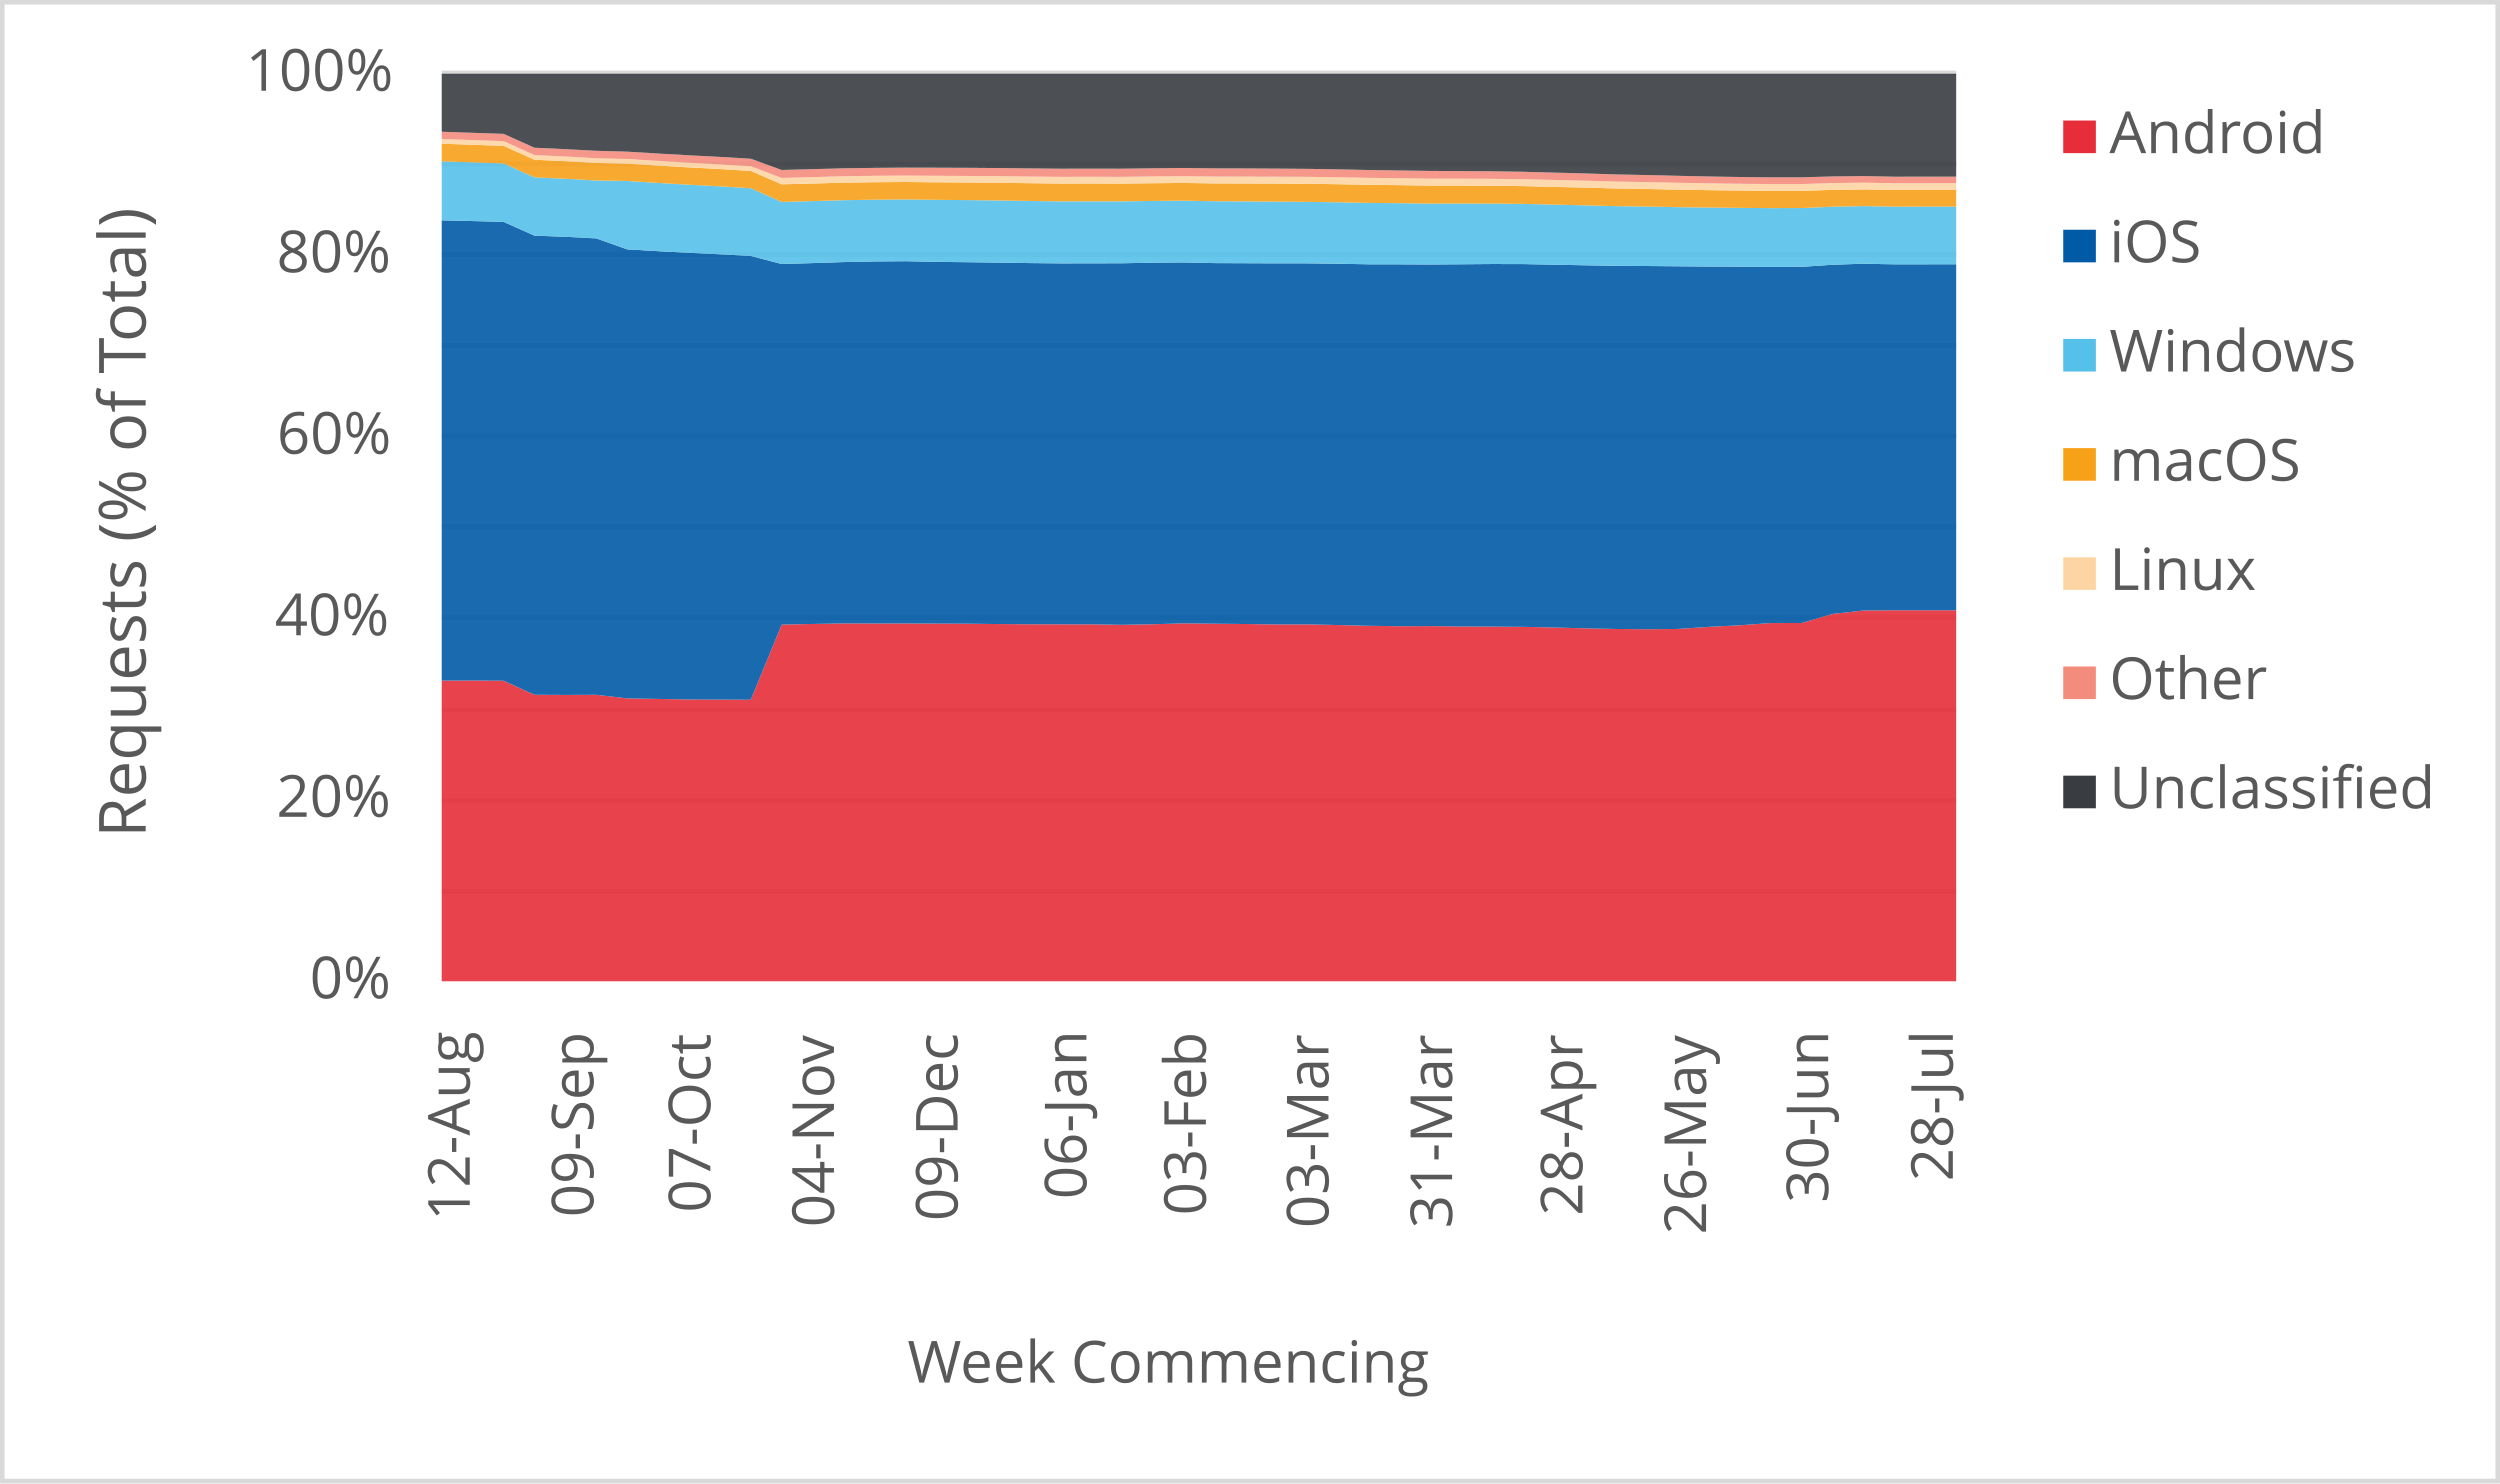
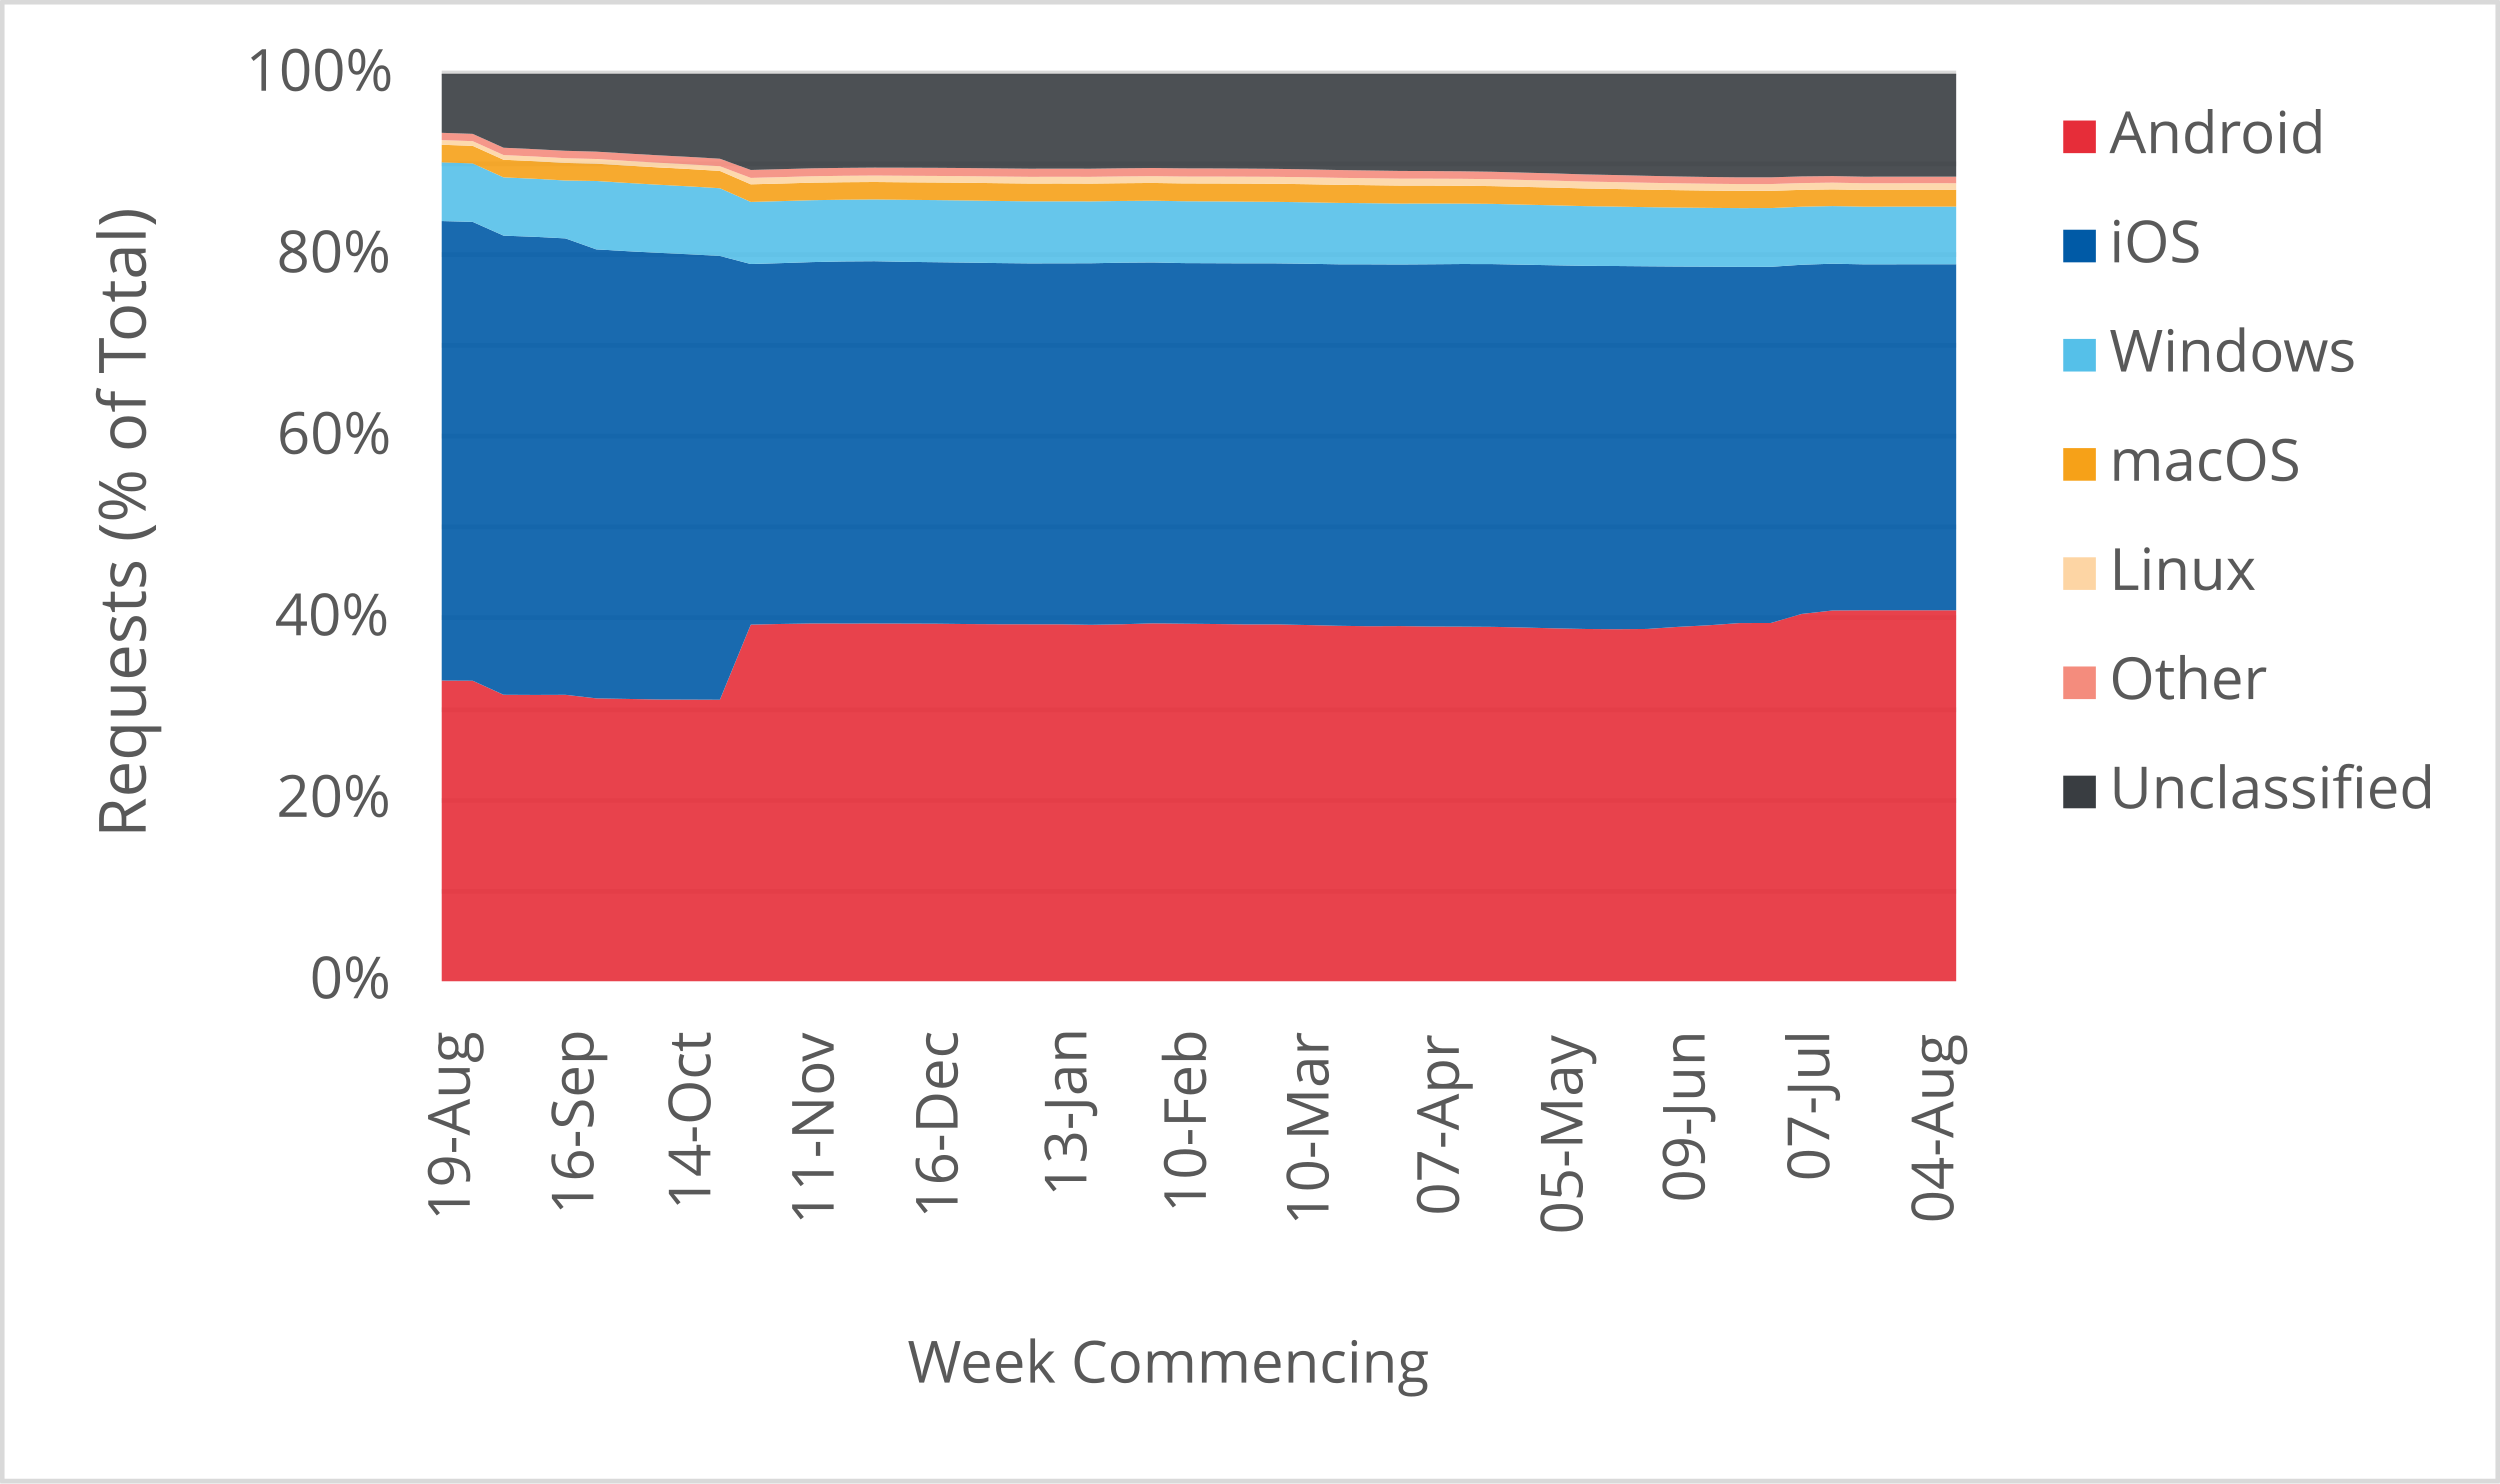
<svg xmlns="http://www.w3.org/2000/svg" width="1763" height="1046" xml:space="preserve" overflow="hidden">
  <defs>
    <clipPath id="clip0">
      <rect x="2917" y="346" width="1763" height="1046" />
    </clipPath>
  </defs>
  <g clip-path="url(#clip0)" transform="translate(-2917 -346)">
    <rect x="2918" y="347" width="1760" height="1043" fill="#FFFFFF" />
    <g>
      <path d="    M3228.5 974.532 4296.5 974.532    M3228.5 910.53 4296.5 910.53    M3228.5 846.528 4296.5 846.528    M3228.5 781.526 4296.5 781.526    M3228.5 717.524 4296.5 717.524    M3228.5 653.522 4296.5 653.522    M3228.5 589.52 4296.5 589.52    M3228.5 525.517 4296.5 525.517    M3228.5 461.515 4296.5 461.515    M3228.5 397.5 4296.5 397.5" stroke="#D9D9D9" stroke-width="3.438" stroke-linejoin="round" stroke-miterlimit="10" fill="none" />
    </g>
    <g>
      <path d="M 1038.5 4296.5 1038.5" stroke="#D9D9D9" stroke-width="3.438" stroke-linejoin="round" stroke-miterlimit="10" fill="none" fill-rule="evenodd" />
    </g>
    <g>
-       <text fill="#595959" font-family="Verdana,Open Sans,DejaVu Sans,sans-serif" font-weight="400" font-size="41" transform="matrix(6.12323e-17 -1 1 6.12323e-17 3248.269 1206.906)">12-Aug</text>
+       <text fill="#595959" font-family="Verdana,Open Sans,DejaVu Sans,sans-serif" font-weight="400" font-size="41" transform="matrix(6.12323e-17 -1 1 6.12323e-17 3248.269 1206.906)">19-Aug</text>
    </g>
    <g>
-       <text fill="#595959" font-family="Verdana,Open Sans,DejaVu Sans,sans-serif" font-weight="400" font-size="41" transform="matrix(6.12323e-17 -1 1 6.12323e-17 3335.473 1204.383)">09-Sep</text>
+       <text fill="#595959" font-family="Verdana,Open Sans,DejaVu Sans,sans-serif" font-weight="400" font-size="41" transform="matrix(6.12323e-17 -1 1 6.12323e-17 3335.453 1202.662)">16-Sep</text>
    </g>
    <g>
-       <text fill="#595959" font-family="Verdana,Open Sans,DejaVu Sans,sans-serif" font-weight="400" font-size="41" transform="matrix(6.12323e-17 -1 1 6.12323e-17 3417.932 1201.1)">07-Oct</text>
+       <text fill="#595959" font-family="Verdana,Open Sans,DejaVu Sans,sans-serif" font-weight="400" font-size="41" transform="matrix(6.12323e-17 -1 1 6.12323e-17 3417.932 1199.378)">14-Oct</text>
    </g>
    <g>
-       <text fill="#595959" font-family="Verdana,Open Sans,DejaVu Sans,sans-serif" font-weight="400" font-size="41" transform="matrix(6.12323e-17 -1 1 6.12323e-17 3505.116 1211.43)">04-Nov</text>
+       <text fill="#595959" font-family="Verdana,Open Sans,DejaVu Sans,sans-serif" font-weight="400" font-size="41" transform="matrix(6.12323e-17 -1 1 6.12323e-17 3504.885 1209.708)">11-Nov</text>
    </g>
    <g>
-       <text fill="#595959" font-family="Verdana,Open Sans,DejaVu Sans,sans-serif" font-weight="400" font-size="41" transform="matrix(6.12323e-17 -1 1 6.12323e-17 3592.299 1207.086)">09-Dec</text>
+       <text fill="#595959" font-family="Verdana,Open Sans,DejaVu Sans,sans-serif" font-weight="400" font-size="41" transform="matrix(6.12323e-17 -1 1 6.12323e-17 3592.279 1205.364)">16-Dec</text>
    </g>
    <g>
-       <text fill="#595959" font-family="Verdana,Open Sans,DejaVu Sans,sans-serif" font-weight="400" font-size="41" transform="matrix(6.12323e-17 -1 1 6.12323e-17 3683.137 1191.651)">06-Jan</text>
+       <text fill="#595959" font-family="Verdana,Open Sans,DejaVu Sans,sans-serif" font-weight="400" font-size="41" transform="matrix(6.12323e-17 -1 1 6.12323e-17 3683.117 1189.929)">13-Jan</text>
    </g>
    <g>
-       <text fill="#595959" font-family="Verdana,Open Sans,DejaVu Sans,sans-serif" font-weight="400" font-size="41" transform="matrix(6.12323e-17 -1 1 6.12323e-17 3767.377 1203.042)">03-Feb</text>
+       <text fill="#595959" font-family="Verdana,Open Sans,DejaVu Sans,sans-serif" font-weight="400" font-size="41" transform="matrix(6.12323e-17 -1 1 6.12323e-17 3767.377 1201.32)">10-Feb</text>
    </g>
    <g>
-       <text fill="#595959" font-family="Verdana,Open Sans,DejaVu Sans,sans-serif" font-weight="400" font-size="41" transform="matrix(6.12323e-17 -1 1 6.12323e-17 3853.85 1212.011)">03-Mar</text>
+       <text fill="#595959" font-family="Verdana,Open Sans,DejaVu Sans,sans-serif" font-weight="400" font-size="41" transform="matrix(6.12323e-17 -1 1 6.12323e-17 3853.85 1210.289)">10-Mar</text>
    </g>
    <g>
-       <text fill="#595959" font-family="Verdana,Open Sans,DejaVu Sans,sans-serif" font-weight="400" font-size="41" transform="matrix(6.12323e-17 -1 1 6.12323e-17 3941.014 1212.171)">31-Mar</text>
+       <text fill="#595959" font-family="Verdana,Open Sans,DejaVu Sans,sans-serif" font-weight="400" font-size="41" transform="matrix(6.12323e-17 -1 1 6.12323e-17 3945.759 1203.262)">07-Apr</text>
    </g>
    <g>
-       <text fill="#595959" font-family="Verdana,Open Sans,DejaVu Sans,sans-serif" font-weight="400" font-size="41" transform="matrix(6.12323e-17 -1 1 6.12323e-17 4032.922 1203.302)">28-Apr</text>
+       <text fill="#595959" font-family="Verdana,Open Sans,DejaVu Sans,sans-serif" font-weight="400" font-size="41" transform="matrix(6.12323e-17 -1 1 6.12323e-17 4032.942 1216.475)">05-May</text>
    </g>
    <g>
-       <text fill="#595959" font-family="Verdana,Open Sans,DejaVu Sans,sans-serif" font-weight="400" font-size="41" transform="matrix(6.12323e-17 -1 1 6.12323e-17 4120.106 1216.515)">26-May</text>
+       <text fill="#595959" font-family="Verdana,Open Sans,DejaVu Sans,sans-serif" font-weight="400" font-size="41" transform="matrix(6.12323e-17 -1 1 6.12323e-17 4119.055 1194.013)">09-Jun</text>
    </g>
    <g>
-       <text fill="#595959" font-family="Verdana,Open Sans,DejaVu Sans,sans-serif" font-weight="400" font-size="41" transform="matrix(6.12323e-17 -1 1 6.12323e-17 4206.239 1194.173)">30-Jun</text>
+       <text fill="#595959" font-family="Verdana,Open Sans,DejaVu Sans,sans-serif" font-weight="400" font-size="41" transform="matrix(6.12323e-17 -1 1 6.12323e-17 4206.949 1178.999)">07-Jul</text>
    </g>
    <g>
-       <text fill="#595959" font-family="Verdana,Open Sans,DejaVu Sans,sans-serif" font-weight="400" font-size="41" transform="matrix(6.12323e-17 -1 1 6.12323e-17 4294.133 1179.039)">28-Jul</text>
+       <text fill="#595959" font-family="Verdana,Open Sans,DejaVu Sans,sans-serif" font-weight="400" font-size="41" transform="matrix(6.12323e-17 -1 1 6.12323e-17 4294.493 1208.627)">04-Aug</text>
    </g>
    <g>
      <text fill="#595959" font-family="Verdana,Open Sans,DejaVu Sans,sans-serif" font-weight="400" font-size="41" transform="matrix(1 0 0 1 3135.448 1050)">0%</text>
    </g>
    <g>
      <text fill="#595959" font-family="Verdana,Open Sans,DejaVu Sans,sans-serif" font-weight="400" font-size="41" transform="matrix(1 0 0 1 3111.965 922)">20%</text>
    </g>
    <g>
      <text fill="#595959" font-family="Verdana,Open Sans,DejaVu Sans,sans-serif" font-weight="400" font-size="41" transform="matrix(1 0 0 1 3110.824 794)">40%</text>
    </g>
    <g>
      <text fill="#595959" font-family="Verdana,Open Sans,DejaVu Sans,sans-serif" font-weight="400" font-size="41" transform="matrix(1 0 0 1 3112.306 666)">60%</text>
    </g>
    <g>
      <text fill="#595959" font-family="Verdana,Open Sans,DejaVu Sans,sans-serif" font-weight="400" font-size="41" transform="matrix(1 0 0 1 3112.045 538)">80%</text>
    </g>
    <g>
      <text fill="#595959" font-family="Verdana,Open Sans,DejaVu Sans,sans-serif" font-weight="400" font-size="41" transform="matrix(1 0 0 1 3090.284 410)">100%</text>
    </g>
    <g>
      <text fill="#595959" font-family="Verdana,Open Sans,DejaVu Sans,sans-serif" font-weight="400" font-size="41" transform="matrix(1 0 0 1 3556.971 1321)">Week Commencing</text>
    </g>
    <g>
      <text fill="#595959" font-family="Verdana,Open Sans,DejaVu Sans,sans-serif" font-weight="400" font-size="46" transform="matrix(6.12323e-17 -1 1 6.12323e-17 3019.73 936.7666)">Requests (% of Total)</text>
    </g>
    <rect x="2918.5" y="347.5" width="1760" height="1043" stroke="#D9D9D9" stroke-width="3.438" stroke-linejoin="round" stroke-miterlimit="10" fill="none" />
    <g>
-       <path d="M3228.5 1038 3250.296 1038 3272.092 1038 3293.888 1038 3315.684 1038 3337.48 1038 3359.276 1038 3381.071 1038 3402.867 1038 3424.663 1038 3446.459 1038 3468.255 1038 3490.051 1038 3511.847 1038 3533.643 1038 3555.439 1038 3577.235 1038 3599.031 1038 3620.827 1038 3642.622 1038 3664.418 1038 3686.214 1038 3708.01 1038 3729.806 1038 3751.602 1038 3773.398 1038 3795.194 1038 3816.99 1038 3838.786 1038 3860.582 1038 3882.378 1038 3904.173 1038 3925.969 1038 3947.765 1038 3969.561 1038 3991.357 1038 4013.153 1038 4034.949 1038 4056.745 1038 4078.541 1038 4100.337 1038 4122.133 1038 4143.929 1038 4165.724 1038 4187.52 1038 4209.316 1038 4231.112 1038 4252.908 1038 4274.704 1038 4296.5 1038 4296.5 776.345 4274.704 776.347 4252.908 776.361 4231.112 776.512 4209.316 778.944 4187.52 785.333 4165.724 785.381 4143.929 786.932 4122.133 788.064 4100.337 789.535 4078.541 789.727 4056.745 789.548 4034.949 789.101 4013.153 788.526 3991.357 788.051 3969.561 787.898 3947.765 787.818 3925.969 787.517 3904.173 787.619 3882.378 787.3 3860.582 786.778 3838.786 786.307 3816.99 786.329 3795.194 786.054 3773.398 785.829 3751.602 785.589 3729.806 786.23 3708.01 786.623 3686.214 786.257 3664.418 786.256 3642.622 786.216 3620.827 786.077 3599.031 785.822 3577.235 785.746 3555.439 785.684 3533.643 785.7 3511.847 785.648 3490.051 786.011 3468.255 786.474 3446.459 839.452 3424.663 839.353 3402.867 839.284 3381.071 838.879 3359.276 838.49 3337.48 835.977 3315.684 836.062 3293.888 835.941 3272.092 826.045 3250.296 825.921 3228.5 825.965 3228.5 1038Z" fill="#e62d39" opacity="0.9" />
+       <path d="M3228.5 1038 3250.296 1038 3272.092 1038 3293.888 1038 3315.684 1038 3337.48 1038 3359.276 1038 3381.071 1038 3402.867 1038 3424.663 1038 3446.459 1038 3468.255 1038 3490.051 1038 3511.847 1038 3533.643 1038 3555.439 1038 3577.235 1038 3599.031 1038 3620.827 1038 3642.622 1038 3664.418 1038 3686.214 1038 3708.01 1038 3729.806 1038 3751.602 1038 3773.398 1038 3795.194 1038 3816.99 1038 3838.786 1038 3860.582 1038 3882.378 1038 3904.173 1038 3925.969 1038 3947.765 1038 3969.561 1038 3991.357 1038 4013.153 1038 4034.949 1038 4056.745 1038 4078.541 1038 4100.337 1038 4122.133 1038 4143.929 1038 4165.724 1038 4187.52 1038 4209.316 1038 4231.112 1038 4252.908 1038 4274.704 1038 4296.5 1038 4296.5 776.368 4274.704 776.345 4252.908 776.347 4231.112 776.361 4209.316 776.512 4187.52 778.944 4165.724 785.333 4143.929 785.381 4122.133 786.932 4100.337 788.064 4078.541 789.535 4056.745 789.727 4034.949 789.548 4013.153 789.101 3991.357 788.526 3969.561 788.051 3947.765 787.898 3925.969 787.818 3904.173 787.517 3882.378 787.619 3860.582 787.3 3838.786 786.778 3816.99 786.307 3795.194 786.329 3773.398 786.054 3751.602 785.829 3729.806 785.589 3708.01 786.23 3686.214 786.623 3664.418 786.257 3642.622 786.256 3620.827 786.216 3599.031 786.077 3577.235 785.822 3555.439 785.746 3533.643 785.684 3511.847 785.7 3490.051 785.648 3468.255 786.011 3446.459 786.474 3424.663 839.452 3402.867 839.353 3381.071 839.284 3359.276 838.879 3337.48 838.49 3315.684 835.977 3293.888 836.062 3272.092 835.941 3250.296 826.045 3228.5 825.921 3228.5 1038Z" fill="#e62d39" opacity="0.9" />
    </g>
    <g>
-       <path d="M3228.5 825.965 3250.296 825.921 3272.092 826.045 3293.888 835.941 3315.684 836.062 3337.48 835.977 3359.276 838.49 3381.071 838.879 3402.867 839.284 3424.663 839.353 3446.459 839.452 3468.255 786.474 3490.051 786.011 3511.847 785.648 3533.643 785.7 3555.439 785.684 3577.235 785.746 3599.031 785.822 3620.827 786.077 3642.622 786.216 3664.418 786.256 3686.214 786.257 3708.01 786.623 3729.806 786.23 3751.602 785.589 3773.398 785.829 3795.194 786.054 3816.99 786.329 3838.786 786.307 3860.582 786.778 3882.378 787.3 3904.173 787.619 3925.969 787.517 3947.765 787.818 3969.561 787.898 3991.357 788.051 4013.153 788.526 4034.949 789.101 4056.745 789.548 4078.541 789.727 4100.337 789.535 4122.133 788.064 4143.929 786.932 4165.724 785.381 4187.52 785.333 4209.316 778.944 4231.112 776.512 4252.908 776.361 4274.704 776.347 4296.5 776.345 4296.5 532.376 4274.704 532.384 4252.908 532.401 4231.112 531.965 4209.316 532.707 4187.52 534.165 4165.724 534.181 4143.929 534.061 4122.133 533.965 4100.337 533.787 4078.541 533.587 4056.745 533.469 4034.949 533.077 4013.153 532.663 3991.357 532.235 3969.561 532.182 3947.765 532.368 3925.969 532.52 3904.173 532.424 3882.378 532.384 3860.582 531.992 3838.786 531.725 3816.99 531.72 3795.194 531.628 3773.398 531.534 3751.602 531.073 3729.806 531.25 3708.01 531.651 3686.214 531.706 3664.418 531.741 3642.622 531.508 3620.827 531.187 3599.031 530.91 3577.235 530.646 3555.439 530.212 3533.643 530.375 3511.847 530.816 3490.051 531.539 3468.255 532.19 3446.459 526.51 3424.663 525.317 3402.867 524.28 3381.071 523.129 3359.276 521.858 3337.48 514.112 3315.684 512.994 3293.888 512.168 3272.092 502.455 3250.296 501.88 3228.5 501.405 3228.5 825.965Z" fill="#005aa6" opacity="0.9" />
+       <path d="M3228.5 825.921 3250.296 826.045 3272.092 835.941 3293.888 836.062 3315.684 835.977 3337.48 838.49 3359.276 838.879 3381.071 839.284 3402.867 839.353 3424.663 839.452 3446.459 786.474 3468.255 786.011 3490.051 785.648 3511.847 785.7 3533.643 785.684 3555.439 785.746 3577.235 785.822 3599.031 786.077 3620.827 786.216 3642.622 786.256 3664.418 786.257 3686.214 786.623 3708.01 786.23 3729.806 785.589 3751.602 785.829 3773.398 786.054 3795.194 786.329 3816.99 786.307 3838.786 786.778 3860.582 787.3 3882.378 787.619 3904.173 787.517 3925.969 787.818 3947.765 787.898 3969.561 788.051 3991.357 788.526 4013.153 789.101 4034.949 789.548 4056.745 789.727 4078.541 789.535 4100.337 788.064 4122.133 786.932 4143.929 785.381 4165.724 785.333 4187.52 778.944 4209.316 776.512 4231.112 776.361 4252.908 776.347 4274.704 776.345 4296.5 776.368 4296.5 532.382 4274.704 532.376 4252.908 532.384 4231.112 532.401 4209.316 531.965 4187.52 532.707 4165.724 534.165 4143.929 534.181 4122.133 534.061 4100.337 533.965 4078.541 533.787 4056.745 533.587 4034.949 533.469 4013.153 533.077 3991.357 532.663 3969.561 532.235 3947.765 532.182 3925.969 532.368 3904.173 532.52 3882.378 532.424 3860.582 532.384 3838.786 531.992 3816.99 531.725 3795.194 531.72 3773.398 531.628 3751.602 531.534 3729.806 531.073 3708.01 531.25 3686.214 531.651 3664.418 531.706 3642.622 531.741 3620.827 531.508 3599.031 531.187 3577.235 530.91 3555.439 530.646 3533.643 530.212 3511.847 530.375 3490.051 530.816 3468.255 531.539 3446.459 532.19 3424.663 526.51 3402.867 525.317 3381.071 524.28 3359.276 523.129 3337.48 521.858 3315.684 514.112 3293.888 512.994 3272.092 512.168 3250.296 502.455 3228.5 501.88 3228.5 825.921Z" fill="#005aa6" opacity="0.9" />
    </g>
    <g>
-       <path d="M3228.5 501.405 3250.296 501.88 3272.092 502.455 3293.888 512.168 3315.684 512.994 3337.48 514.112 3359.276 521.858 3381.071 523.129 3402.867 524.28 3424.663 525.317 3446.459 526.51 3468.255 532.19 3490.051 531.539 3511.847 530.816 3533.643 530.375 3555.439 530.212 3577.235 530.646 3599.031 530.91 3620.827 531.187 3642.622 531.508 3664.418 531.741 3686.214 531.706 3708.01 531.651 3729.806 531.25 3751.602 531.073 3773.398 531.534 3795.194 531.628 3816.99 531.72 3838.786 531.725 3860.582 531.992 3882.378 532.384 3904.173 532.424 3925.969 532.52 3947.765 532.368 3969.561 532.182 3991.357 532.235 4013.153 532.663 4034.949 533.077 4056.745 533.469 4078.541 533.587 4100.337 533.787 4122.133 533.965 4143.929 534.061 4165.724 534.181 4187.52 534.165 4209.316 532.707 4231.112 531.965 4252.908 532.401 4274.704 532.384 4296.5 532.376 4296.5 491.708 4274.704 491.713 4252.908 491.728 4231.112 491.331 4209.316 491.761 4187.52 492.742 4165.724 492.755 4143.929 492.592 4122.133 492.359 4100.337 492.089 4078.541 491.692 4056.745 491.373 4034.949 490.809 4013.153 490.311 3991.357 489.779 3969.561 489.562 3947.765 489.54 3925.969 489.56 3904.173 489.293 3882.378 489.083 3860.582 488.663 3838.786 488.343 3816.99 488.2 3795.194 488.02 3773.398 487.903 3751.602 487.522 3729.806 487.707 3708.01 488.012 3686.214 487.964 3664.418 487.989 3642.622 487.703 3620.827 487.369 3599.031 487.107 3577.235 486.91 3555.439 486.647 3533.643 486.825 3511.847 487.173 3490.051 487.813 3468.255 488.401 3446.459 478.746 3424.663 477.422 3402.867 476.26 3381.071 475.006 3359.276 473.641 3337.48 473.284 3315.684 472.059 3293.888 471.077 3272.092 461.241 3250.296 460.484 3228.5 459.766 3228.5 501.405Z" fill="#55c0e9" opacity="0.9" />
+       <path d="M3228.5 501.88 3250.296 502.455 3272.092 512.168 3293.888 512.994 3315.684 514.112 3337.48 521.858 3359.276 523.129 3381.071 524.28 3402.867 525.317 3424.663 526.51 3446.459 532.19 3468.255 531.539 3490.051 530.816 3511.847 530.375 3533.643 530.212 3555.439 530.646 3577.235 530.91 3599.031 531.187 3620.827 531.508 3642.622 531.741 3664.418 531.706 3686.214 531.651 3708.01 531.25 3729.806 531.073 3751.602 531.534 3773.398 531.628 3795.194 531.72 3816.99 531.725 3838.786 531.992 3860.582 532.384 3882.378 532.424 3904.173 532.52 3925.969 532.368 3947.765 532.182 3969.561 532.235 3991.357 532.663 4013.153 533.077 4034.949 533.469 4056.745 533.587 4078.541 533.787 4100.337 533.965 4122.133 534.061 4143.929 534.181 4165.724 534.165 4187.52 532.707 4209.316 531.965 4231.112 532.401 4252.908 532.384 4274.704 532.376 4296.5 532.382 4296.5 491.712 4274.704 491.708 4252.908 491.713 4231.112 491.728 4209.316 491.331 4187.52 491.761 4165.724 492.742 4143.929 492.755 4122.133 492.592 4100.337 492.359 4078.541 492.089 4056.745 491.692 4034.949 491.373 4013.153 490.809 3991.357 490.311 3969.561 489.779 3947.765 489.562 3925.969 489.54 3904.173 489.56 3882.378 489.293 3860.582 489.083 3838.786 488.663 3816.99 488.343 3795.194 488.2 3773.398 488.02 3751.602 487.903 3729.806 487.522 3708.01 487.707 3686.214 488.012 3664.418 487.964 3642.622 487.989 3620.827 487.703 3599.031 487.369 3577.235 487.107 3555.439 486.91 3533.643 486.647 3511.847 486.825 3490.051 487.173 3468.255 487.813 3446.459 488.401 3424.663 478.746 3402.867 477.422 3381.071 476.26 3359.276 475.006 3337.48 473.641 3315.684 473.284 3293.888 472.059 3272.092 471.077 3250.296 461.241 3228.5 460.484 3228.5 501.88Z" fill="#55c0e9" opacity="0.9" />
    </g>
    <g>
-       <path d="M3228.5 459.766 3250.296 460.484 3272.092 461.241 3293.888 471.077 3315.684 472.059 3337.48 473.284 3359.276 473.641 3381.071 475.006 3402.867 476.26 3424.663 477.422 3446.459 478.746 3468.255 488.401 3490.051 487.813 3511.847 487.173 3533.643 486.825 3555.439 486.647 3577.235 486.91 3599.031 487.107 3620.827 487.369 3642.622 487.703 3664.418 487.989 3686.214 487.964 3708.01 488.012 3729.806 487.707 3751.602 487.522 3773.398 487.903 3795.194 488.02 3816.99 488.2 3838.786 488.343 3860.582 488.663 3882.378 489.083 3904.173 489.293 3925.969 489.56 3947.765 489.54 3969.561 489.562 3991.357 489.779 4013.153 490.311 4034.949 490.809 4056.745 491.373 4078.541 491.692 4100.337 492.089 4122.133 492.359 4143.929 492.592 4165.724 492.755 4187.52 492.742 4209.316 491.761 4231.112 491.331 4252.908 491.728 4274.704 491.713 4296.5 491.708 4296.5 479.94 4274.704 479.945 4252.908 479.959 4231.112 479.551 4209.316 479.863 4187.52 480.594 4165.724 480.604 4143.929 480.387 4122.133 480.094 4100.337 479.731 4078.541 479.281 4056.745 478.904 4034.949 478.291 4013.153 477.783 3991.357 477.243 3969.561 476.983 3947.765 476.897 3925.969 476.875 3904.173 476.567 3882.378 476.317 3860.582 475.9 3838.786 475.584 3816.99 475.476 3795.194 475.386 3773.398 475.337 3751.602 475.014 3729.806 475.199 3708.01 475.47 3686.214 475.398 3664.418 475.422 3642.622 475.173 3620.827 474.894 3599.031 474.698 3577.235 474.551 3555.439 474.34 3533.643 474.497 3511.847 474.803 3490.051 475.426 3468.255 475.984 3446.459 466.536 3424.663 465.203 3402.867 464.04 3381.071 462.779 3359.276 461.408 3337.48 460.884 3315.684 459.655 3293.888 458.656 3272.092 448.841 3250.296 448.081 3228.5 447.325 3228.5 459.766Z" fill="#f6a118" opacity="0.9" />
+       <path d="M3228.5 460.484 3250.296 461.241 3272.092 471.077 3293.888 472.059 3315.684 473.284 3337.48 473.641 3359.276 475.006 3381.071 476.26 3402.867 477.422 3424.663 478.746 3446.459 488.401 3468.255 487.813 3490.051 487.173 3511.847 486.825 3533.643 486.647 3555.439 486.91 3577.235 487.107 3599.031 487.369 3620.827 487.703 3642.622 487.989 3664.418 487.964 3686.214 488.012 3708.01 487.707 3729.806 487.522 3751.602 487.903 3773.398 488.02 3795.194 488.2 3816.99 488.343 3838.786 488.663 3860.582 489.083 3882.378 489.293 3904.173 489.56 3925.969 489.54 3947.765 489.562 3969.561 489.779 3991.357 490.311 4013.153 490.809 4034.949 491.373 4056.745 491.692 4078.541 492.089 4100.337 492.359 4122.133 492.592 4143.929 492.755 4165.724 492.742 4187.52 491.761 4209.316 491.331 4231.112 491.728 4252.908 491.713 4274.704 491.708 4296.5 491.712 4296.5 479.943 4274.704 479.94 4252.908 479.945 4231.112 479.959 4209.316 479.551 4187.52 479.863 4165.724 480.594 4143.929 480.604 4122.133 480.387 4100.337 480.094 4078.541 479.731 4056.745 479.281 4034.949 478.904 4013.153 478.291 3991.357 477.783 3969.561 477.243 3947.765 476.983 3925.969 476.897 3904.173 476.875 3882.378 476.567 3860.582 476.317 3838.786 475.9 3816.99 475.584 3795.194 475.476 3773.398 475.386 3751.602 475.337 3729.806 475.014 3708.01 475.199 3686.214 475.47 3664.418 475.398 3642.622 475.422 3620.827 475.173 3599.031 474.894 3577.235 474.698 3555.439 474.551 3533.643 474.34 3511.847 474.497 3490.051 474.803 3468.255 475.426 3446.459 475.984 3424.663 466.536 3402.867 465.203 3381.071 464.04 3359.276 462.779 3337.48 461.408 3315.684 460.884 3293.888 459.655 3272.092 458.656 3250.296 448.841 3228.5 448.081 3228.5 460.484Z" fill="#f6a118" opacity="0.9" />
    </g>
    <g>
-       <path d="M3228.5 447.325 3250.296 448.081 3272.092 448.841 3293.888 458.656 3315.684 459.655 3337.48 460.884 3359.276 461.408 3381.071 462.779 3402.867 464.04 3424.663 465.203 3446.459 466.536 3468.255 475.984 3490.051 475.426 3511.847 474.803 3533.643 474.497 3555.439 474.34 3577.235 474.551 3599.031 474.698 3620.827 474.894 3642.622 475.173 3664.418 475.422 3686.214 475.398 3708.01 475.47 3729.806 475.199 3751.602 475.014 3773.398 475.337 3795.194 475.386 3816.99 475.476 3838.786 475.584 3860.582 475.9 3882.378 476.317 3904.173 476.567 3925.969 476.875 3947.765 476.897 3969.561 476.983 3991.357 477.243 4013.153 477.783 4034.949 478.291 4056.745 478.904 4078.541 479.281 4100.337 479.731 4122.133 480.094 4143.929 480.387 4165.724 480.604 4187.52 480.594 4209.316 479.863 4231.112 479.551 4252.908 479.959 4274.704 479.945 4296.5 479.94 4296.5 475.213 4274.704 475.218 4252.908 475.232 4231.112 474.818 4209.316 475.107 4187.52 475.801 4165.724 475.812 4143.929 475.586 4122.133 475.274 4100.337 474.895 4078.541 474.435 4056.745 474.052 4034.949 473.429 4013.153 472.911 3991.357 472.367 3969.561 472.103 3947.765 472.014 3925.969 471.984 3904.173 471.675 3882.378 471.419 3860.582 471.014 3838.786 470.709 3816.99 470.607 3795.194 470.537 3773.398 470.512 3751.602 470.233 3729.806 470.43 3708.01 470.711 3686.214 470.689 3664.418 470.711 3642.622 470.498 3620.827 470.255 3599.031 470.087 3577.235 469.967 3555.439 469.817 3533.643 469.986 3511.847 470.291 3490.051 470.906 3468.255 471.469 3446.459 463.235 3424.663 461.907 3402.867 460.75 3381.071 459.494 3359.276 458.132 3337.48 457.58 3315.684 456.366 3293.888 455.346 3272.092 445.544 3250.296 444.797 3228.5 444.045 3228.5 447.325Z" fill="#fdd5a4" opacity="0.9" />
+       <path d="M3228.5 448.081 3250.296 448.841 3272.092 458.656 3293.888 459.655 3315.684 460.884 3337.48 461.408 3359.276 462.779 3381.071 464.04 3402.867 465.203 3424.663 466.536 3446.459 475.984 3468.255 475.426 3490.051 474.803 3511.847 474.497 3533.643 474.34 3555.439 474.551 3577.235 474.698 3599.031 474.894 3620.827 475.173 3642.622 475.422 3664.418 475.398 3686.214 475.47 3708.01 475.199 3729.806 475.014 3751.602 475.337 3773.398 475.386 3795.194 475.476 3816.99 475.584 3838.786 475.9 3860.582 476.317 3882.378 476.567 3904.173 476.875 3925.969 476.897 3947.765 476.983 3969.561 477.243 3991.357 477.783 4013.153 478.291 4034.949 478.904 4056.745 479.281 4078.541 479.731 4100.337 480.094 4122.133 480.387 4143.929 480.604 4165.724 480.594 4187.52 479.863 4209.316 479.551 4231.112 479.959 4252.908 479.945 4274.704 479.94 4296.5 479.943 4296.5 475.216 4274.704 475.213 4252.908 475.218 4231.112 475.232 4209.316 474.818 4187.52 475.107 4165.724 475.801 4143.929 475.812 4122.133 475.586 4100.337 475.274 4078.541 474.895 4056.745 474.435 4034.949 474.052 4013.153 473.429 3991.357 472.911 3969.561 472.367 3947.765 472.103 3925.969 472.014 3904.173 471.984 3882.378 471.675 3860.582 471.419 3838.786 471.014 3816.99 470.709 3795.194 470.607 3773.398 470.537 3751.602 470.512 3729.806 470.233 3708.01 470.43 3686.214 470.711 3664.418 470.689 3642.622 470.711 3620.827 470.498 3599.031 470.255 3577.235 470.087 3555.439 469.967 3533.643 469.817 3511.847 469.986 3490.051 470.291 3468.255 470.906 3446.459 471.469 3424.663 463.235 3402.867 461.907 3381.071 460.75 3359.276 459.494 3337.48 458.132 3315.684 457.58 3293.888 456.366 3272.092 455.346 3250.296 445.544 3228.5 444.797 3228.5 448.081Z" fill="#fdd5a4" opacity="0.9" />
    </g>
    <g>
-       <path d="M3228.5 444.045 3250.296 444.797 3272.092 445.544 3293.888 455.346 3315.684 456.366 3337.48 457.58 3359.276 458.132 3381.071 459.494 3402.867 460.75 3424.663 461.907 3446.459 463.235 3468.255 471.469 3490.051 470.906 3511.847 470.291 3533.643 469.986 3555.439 469.817 3577.235 469.967 3599.031 470.087 3620.827 470.255 3642.622 470.498 3664.418 470.711 3686.214 470.689 3708.01 470.711 3729.806 470.43 3751.602 470.233 3773.398 470.512 3795.194 470.537 3816.99 470.607 3838.786 470.709 3860.582 471.014 3882.378 471.419 3904.173 471.675 3925.969 471.984 3947.765 472.014 3969.561 472.103 3991.357 472.367 4013.153 472.911 4034.949 473.429 4056.745 474.052 4078.541 474.435 4100.337 474.895 4122.133 475.274 4143.929 475.586 4165.724 475.812 4187.52 475.801 4209.316 475.107 4231.112 474.818 4252.908 475.232 4274.704 475.218 4296.5 475.213 4296.5 470.593 4274.704 470.598 4252.908 470.614 4231.112 470.168 4209.316 470.416 4187.52 471.066 4165.724 471.077 4143.929 470.821 4122.133 470.461 4100.337 469.98 4078.541 469.458 4056.745 469.007 4034.949 468.315 4013.153 467.735 3991.357 467.138 3969.561 466.802 3947.765 466.637 3925.969 466.542 3904.173 466.223 3882.378 465.9 3860.582 465.439 3838.786 465.077 3816.99 464.903 3795.194 464.782 3773.398 464.726 3751.602 464.472 3729.806 464.684 3708.01 464.972 3686.214 464.95 3664.418 464.971 3642.622 464.757 3620.827 464.513 3599.031 464.346 3577.235 464.264 3555.439 464.212 3533.643 464.396 3511.847 464.695 3490.051 465.291 3468.255 465.869 3446.459 457.943 3424.663 456.65 3402.867 455.517 3381.071 454.274 3359.276 452.942 3337.48 452.339 3315.684 451.191 3293.888 450.181 3272.092 440.399 3250.296 439.663 3228.5 438.91 3228.5 444.045Z" fill="#f48c7d" opacity="0.9" />
+       <path d="M3228.5 444.797 3250.296 445.544 3272.092 455.346 3293.888 456.366 3315.684 457.58 3337.48 458.132 3359.276 459.494 3381.071 460.75 3402.867 461.907 3424.663 463.235 3446.459 471.469 3468.255 470.906 3490.051 470.291 3511.847 469.986 3533.643 469.817 3555.439 469.967 3577.235 470.087 3599.031 470.255 3620.827 470.498 3642.622 470.711 3664.418 470.689 3686.214 470.711 3708.01 470.43 3729.806 470.233 3751.602 470.512 3773.398 470.537 3795.194 470.607 3816.99 470.709 3838.786 471.014 3860.582 471.419 3882.378 471.675 3904.173 471.984 3925.969 472.014 3947.765 472.103 3969.561 472.367 3991.357 472.911 4013.153 473.429 4034.949 474.052 4056.745 474.435 4078.541 474.895 4100.337 475.274 4122.133 475.586 4143.929 475.812 4165.724 475.801 4187.52 475.107 4209.316 474.818 4231.112 475.232 4252.908 475.218 4274.704 475.213 4296.5 475.216 4296.5 470.595 4274.704 470.593 4252.908 470.598 4231.112 470.614 4209.316 470.168 4187.52 470.416 4165.724 471.066 4143.929 471.077 4122.133 470.821 4100.337 470.461 4078.541 469.98 4056.745 469.458 4034.949 469.007 4013.153 468.315 3991.357 467.735 3969.561 467.138 3947.765 466.802 3925.969 466.637 3904.173 466.542 3882.378 466.223 3860.582 465.9 3838.786 465.439 3816.99 465.077 3795.194 464.903 3773.398 464.782 3751.602 464.726 3729.806 464.472 3708.01 464.684 3686.214 464.972 3664.418 464.95 3642.622 464.971 3620.827 464.757 3599.031 464.513 3577.235 464.346 3555.439 464.264 3533.643 464.212 3511.847 464.396 3490.051 464.695 3468.255 465.291 3446.459 465.869 3424.663 457.943 3402.867 456.65 3381.071 455.517 3359.276 454.274 3337.48 452.942 3315.684 452.339 3293.888 451.191 3272.092 450.181 3250.296 440.399 3228.5 439.663 3228.5 444.797Z" fill="#f48c7d" opacity="0.9" />
    </g>
    <g>
-       <path d="M3228.5 438.91 3250.296 439.663 3272.092 440.399 3293.888 450.181 3315.684 451.191 3337.48 452.339 3359.276 452.942 3381.071 454.274 3402.867 455.517 3424.663 456.65 3446.459 457.943 3468.255 465.869 3490.051 465.291 3511.847 464.695 3533.643 464.396 3555.439 464.212 3577.235 464.264 3599.031 464.346 3620.827 464.513 3642.622 464.757 3664.418 464.971 3686.214 464.95 3708.01 464.972 3729.806 464.684 3751.602 464.472 3773.398 464.726 3795.194 464.782 3816.99 464.903 3838.786 465.077 3860.582 465.439 3882.378 465.9 3904.173 466.223 3925.969 466.542 3947.765 466.637 3969.561 466.802 3991.357 467.138 4013.153 467.735 4034.949 468.315 4056.745 469.007 4078.541 469.458 4100.337 469.98 4122.133 470.461 4143.929 470.821 4165.724 471.077 4187.52 471.066 4209.316 470.416 4231.112 470.168 4252.908 470.614 4274.704 470.598 4296.5 470.593 4296.5 398 4274.704 398 4252.908 398 4231.112 398 4209.316 398 4187.52 398 4165.724 398 4143.929 398 4122.133 398 4100.337 398 4078.541 398 4056.745 398 4034.949 398 4013.153 398 3991.357 398 3969.561 398 3947.765 398 3925.969 398 3904.173 398 3882.378 398 3860.582 398 3838.786 398 3816.99 398 3795.194 398 3773.398 398 3751.602 398 3729.806 398 3708.01 398 3686.214 398 3664.418 398 3642.622 398 3620.827 398 3599.031 398 3577.235 398 3555.439 398 3533.643 398 3511.847 398 3490.051 398 3468.255 398 3446.459 398 3424.663 398 3402.867 398 3381.071 398 3359.276 398 3337.48 398 3315.684 398 3293.888 398 3272.092 398 3250.296 398 3228.5 398 3228.5 438.91Z" fill="#393d41" opacity="0.9" />
+       <path d="M3228.5 439.663 3250.296 440.399 3272.092 450.181 3293.888 451.191 3315.684 452.339 3337.48 452.942 3359.276 454.274 3381.071 455.517 3402.867 456.65 3424.663 457.943 3446.459 465.869 3468.255 465.291 3490.051 464.695 3511.847 464.396 3533.643 464.212 3555.439 464.264 3577.235 464.346 3599.031 464.513 3620.827 464.757 3642.622 464.971 3664.418 464.95 3686.214 464.972 3708.01 464.684 3729.806 464.472 3751.602 464.726 3773.398 464.782 3795.194 464.903 3816.99 465.077 3838.786 465.439 3860.582 465.9 3882.378 466.223 3904.173 466.542 3925.969 466.637 3947.765 466.802 3969.561 467.138 3991.357 467.735 4013.153 468.315 4034.949 469.007 4056.745 469.458 4078.541 469.98 4100.337 470.461 4122.133 470.821 4143.929 471.077 4165.724 471.066 4187.52 470.416 4209.316 470.168 4231.112 470.614 4252.908 470.598 4274.704 470.593 4296.5 470.595 4296.5 398 4274.704 398 4252.908 398 4231.112 398 4209.316 398 4187.52 398 4165.724 398 4143.929 398 4122.133 398 4100.337 398 4078.541 398 4056.745 398 4034.949 398 4013.153 398 3991.357 398 3969.561 398 3947.765 398 3925.969 398 3904.173 398 3882.378 398 3860.582 398 3838.786 398 3816.99 398 3795.194 398 3773.398 398 3751.602 398 3729.806 398 3708.01 398 3686.214 398 3664.418 398 3642.622 398 3620.827 398 3599.031 398 3577.235 398 3555.439 398 3533.643 398 3511.847 398 3490.051 398 3468.255 398 3446.459 398 3424.663 398 3402.867 398 3381.071 398 3359.276 398 3337.48 398 3315.684 398 3293.888 398 3272.092 398 3250.296 398 3228.5 398 3228.5 439.663Z" fill="#393d41" opacity="0.9" />
    </g>
    <g>
      <rect x="4372" y="431" width="23" height="23" fill="#e62d39" />
    </g>
    <g>
      <text fill="#595959" font-family="Verdana,Open Sans,DejaVu Sans,sans-serif" font-weight="400" font-size="41" transform="matrix(1 0 0 1 4404.56 454)">Android</text>
    </g>
    <g>
      <rect x="4372" y="508" width="23" height="23" fill="#005aa6" />
    </g>
    <g>
      <text fill="#595959" font-family="Verdana,Open Sans,DejaVu Sans,sans-serif" font-weight="400" font-size="41" transform="matrix(1 0 0 1 4404.56 531)">iOS</text>
    </g>
    <g>
      <rect x="4372" y="585" width="23" height="23" fill="#55c0e9" />
    </g>
    <g>
      <text fill="#595959" font-family="Verdana,Open Sans,DejaVu Sans,sans-serif" font-weight="400" font-size="41" transform="matrix(1 0 0 1 4404.56 608)">Windows</text>
    </g>
    <g>
      <rect x="4372" y="662" width="23" height="23" fill="#f6a118" />
    </g>
    <g>
      <text fill="#595959" font-family="Verdana,Open Sans,DejaVu Sans,sans-serif" font-weight="400" font-size="41" transform="matrix(1 0 0 1 4404.56 685)">macOS</text>
    </g>
    <g>
      <rect x="4372" y="739" width="23" height="23" fill="#fdd5a4" />
    </g>
    <g>
      <text fill="#595959" font-family="Verdana,Open Sans,DejaVu Sans,sans-serif" font-weight="400" font-size="41" transform="matrix(1 0 0 1 4404.56 762)">Linux</text>
    </g>
    <g>
      <rect x="4372" y="816" width="23" height="23" fill="#f48c7d" />
    </g>
    <g>
      <text fill="#595959" font-family="Verdana,Open Sans,DejaVu Sans,sans-serif" font-weight="400" font-size="41" transform="matrix(1 0 0 1 4404.56 839)">Other</text>
    </g>
    <g>
      <rect x="4372" y="893" width="23" height="23" fill="#393d41" />
    </g>
    <g>
      <text fill="#595959" font-family="Verdana,Open Sans,DejaVu Sans,sans-serif" font-weight="400" font-size="41" transform="matrix(1 0 0 1 4404.56 916)">Unclassified</text>
    </g>
  </g>
</svg>
